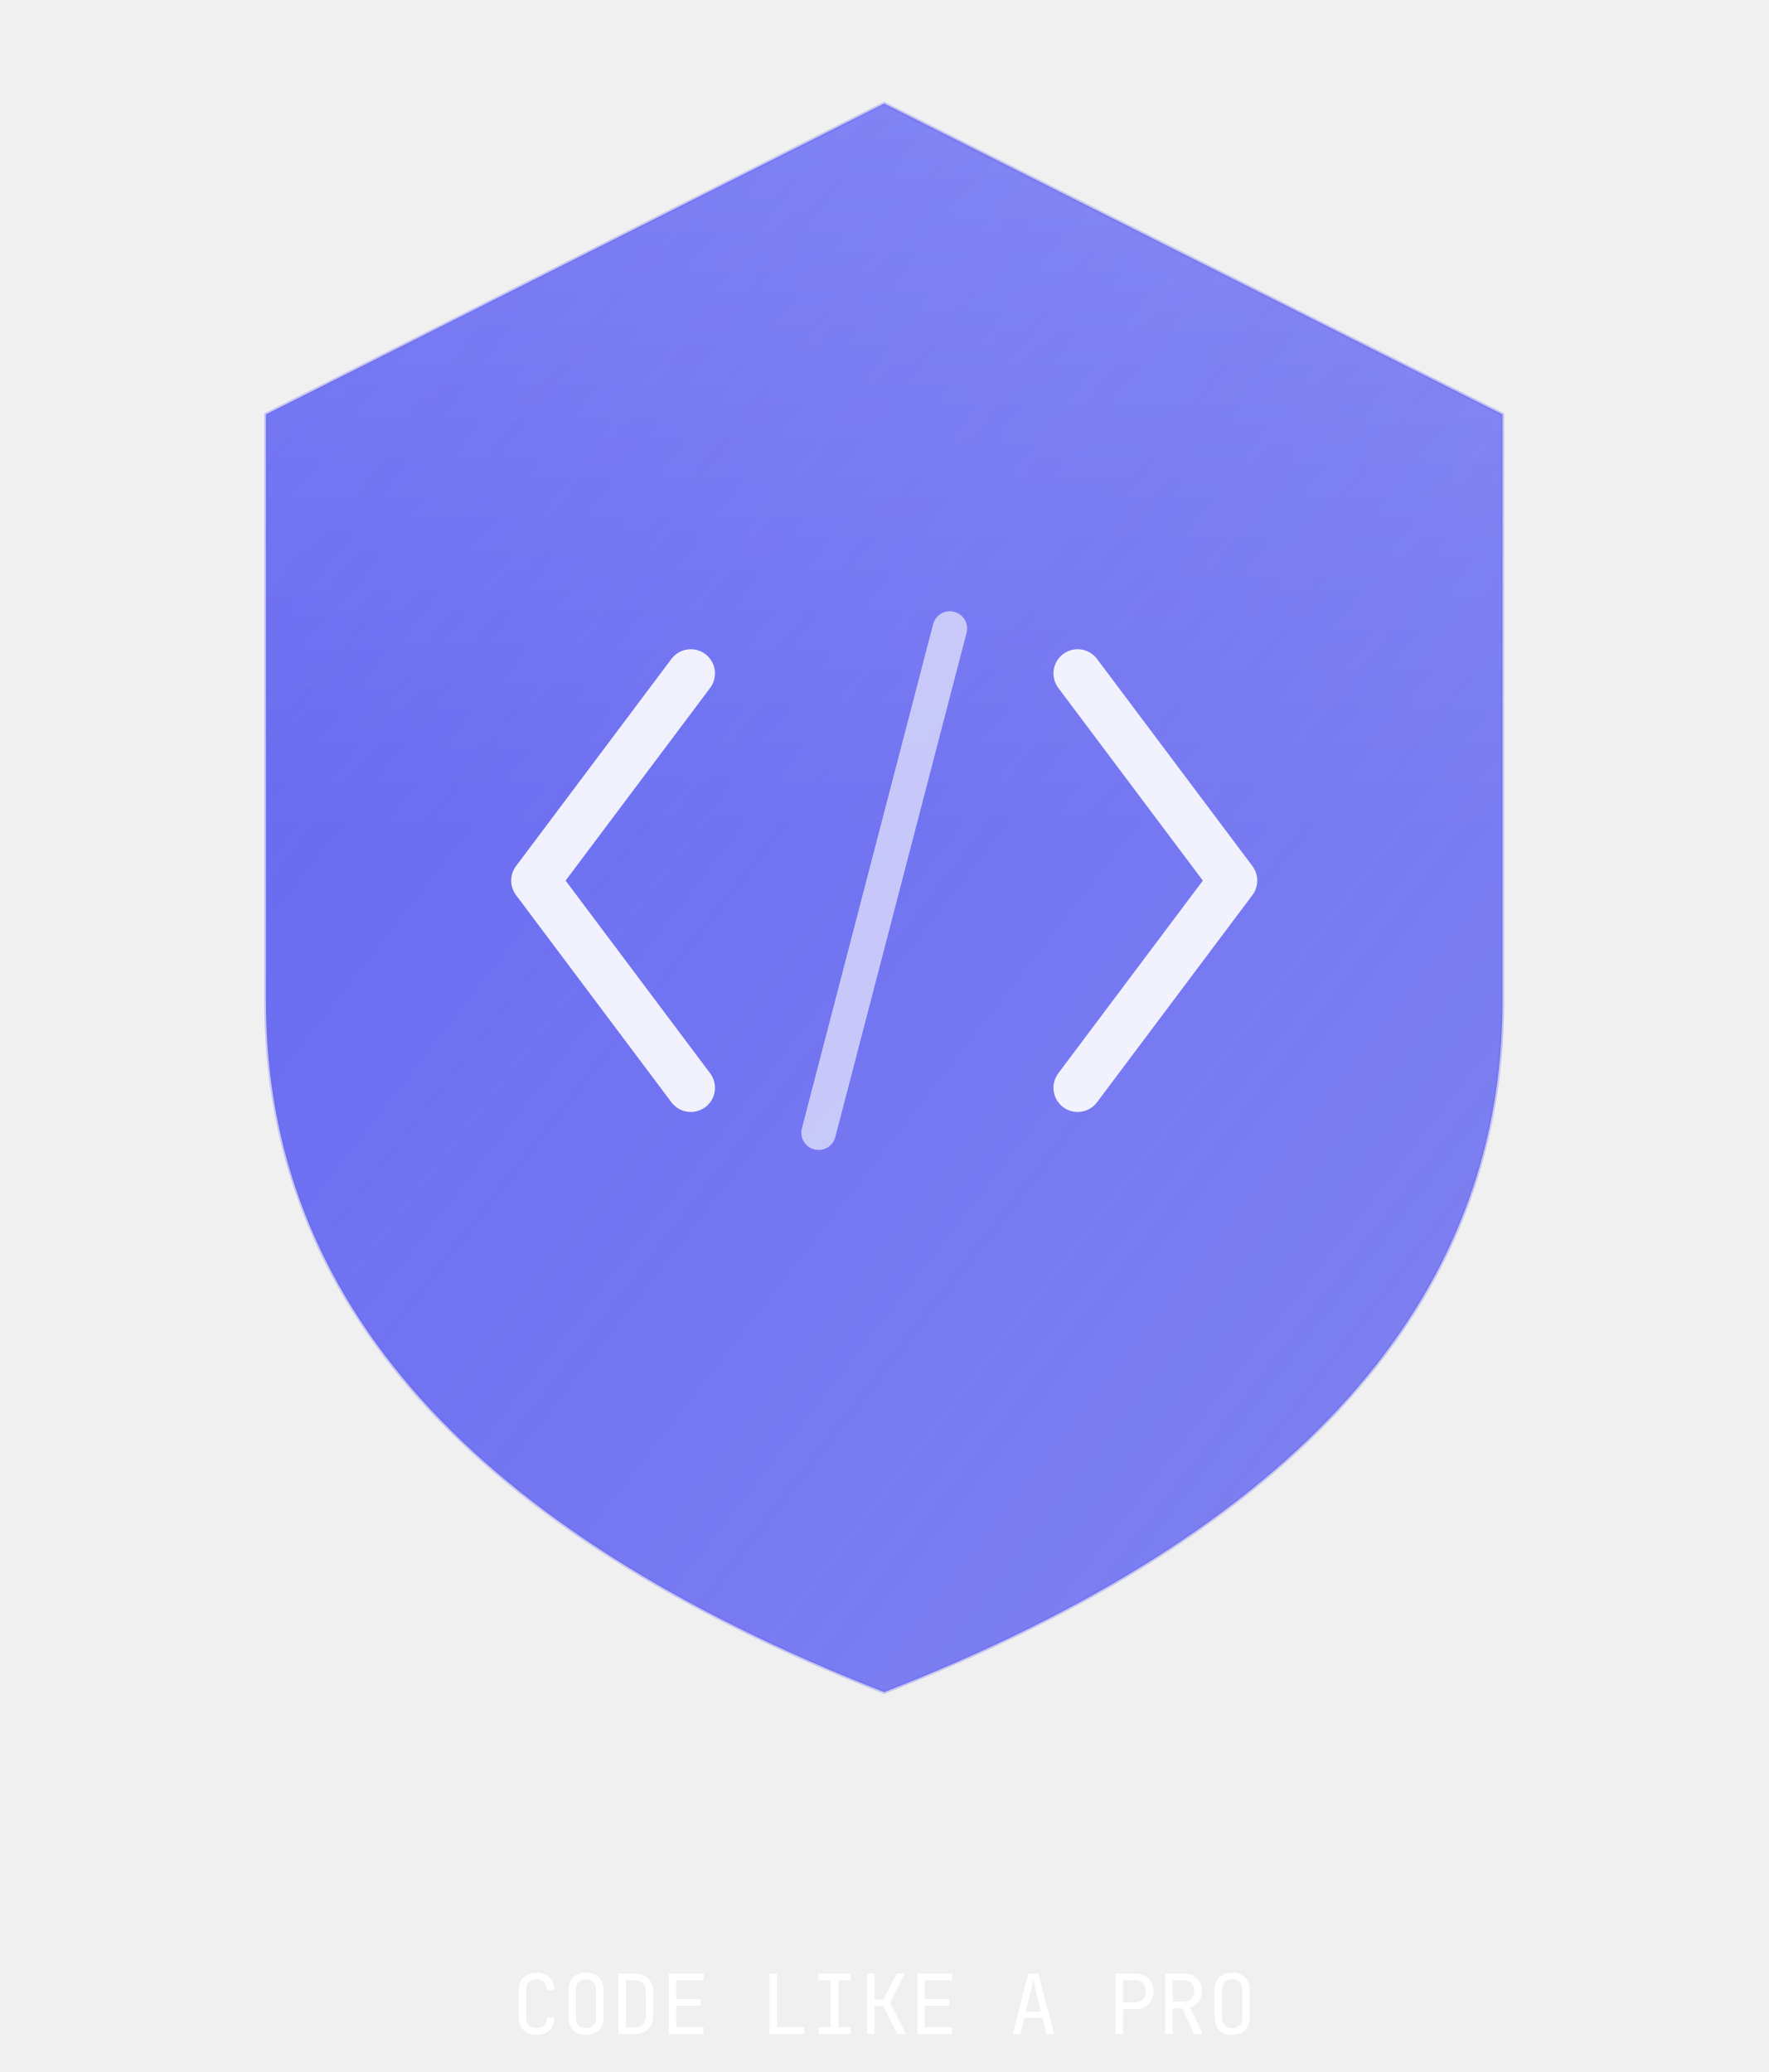
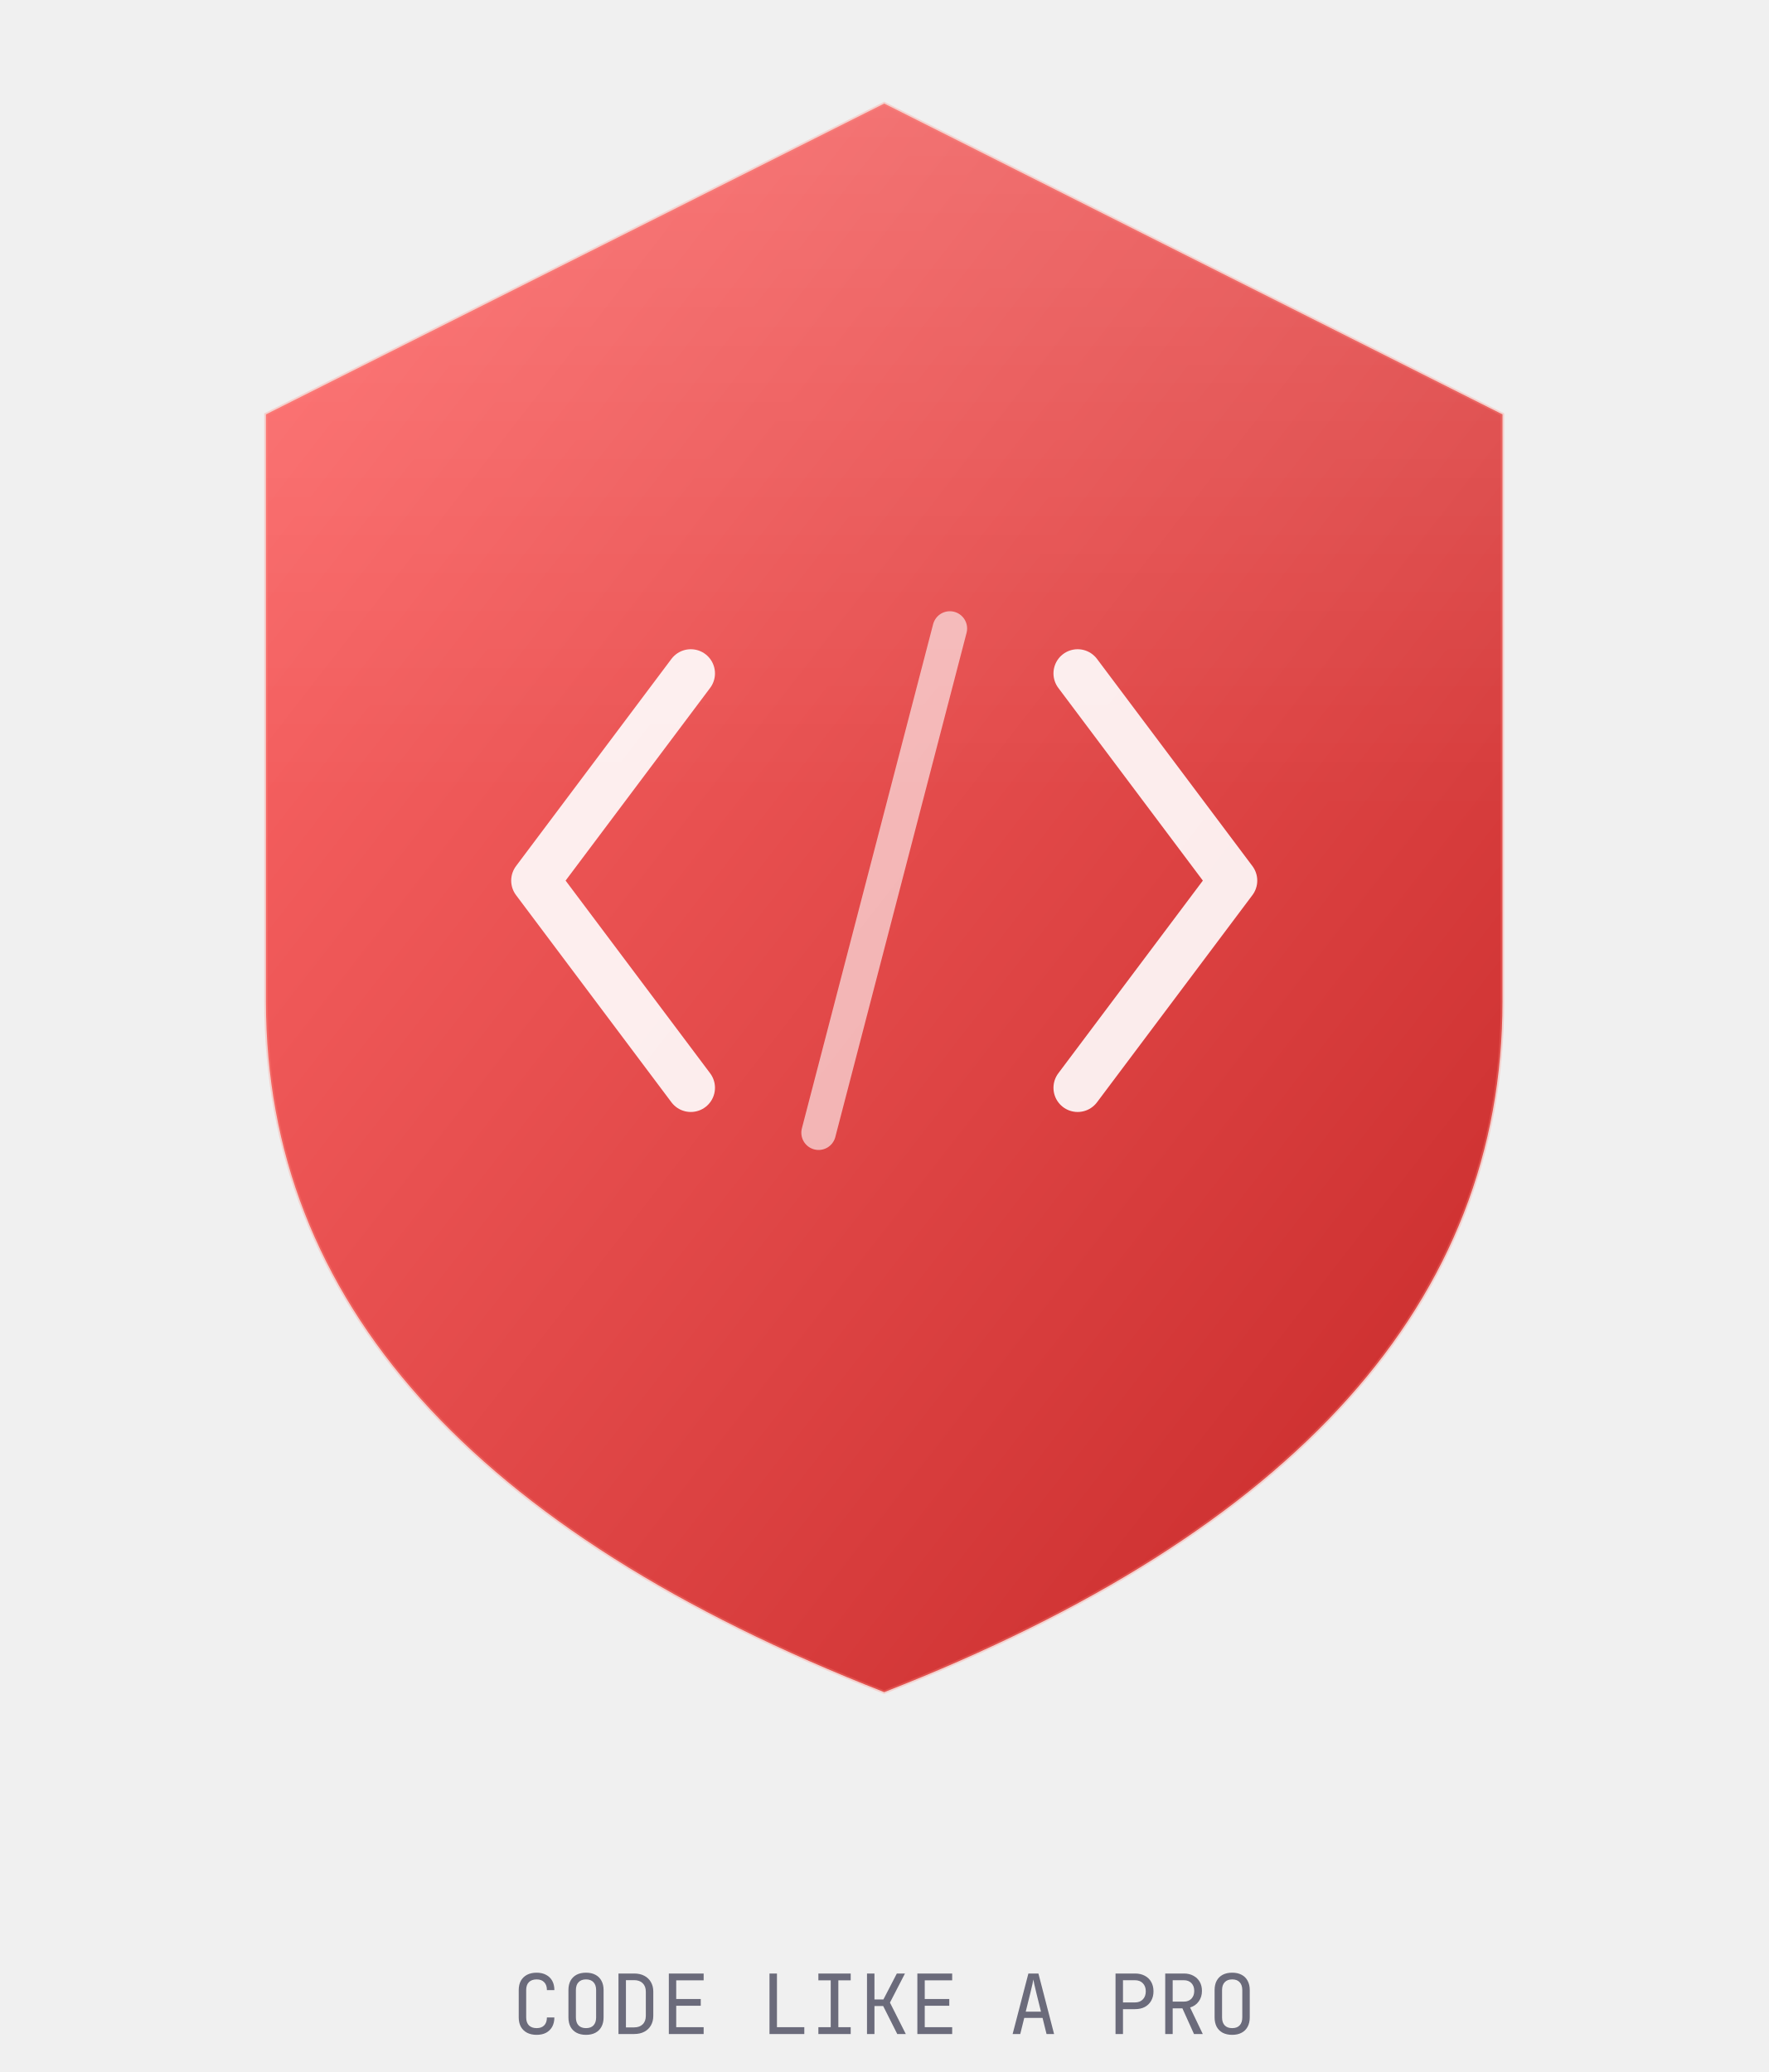
<svg xmlns="http://www.w3.org/2000/svg" width="512" height="600" viewBox="0 0 512 600" fill="none">
-   <path d="M256 30L435 120V290C435 376.667 375.333 443.333 256 490C136.667 443.333 77 376.667 77 290V120L256 30Z" fill="url(#paint0_linear_433_2)" />
-   <path d="M256 30L435 120V240H256H77V120L256 30Z" fill="url(#paint1_linear_433_2)" />
-   <path opacity="0.3" d="M256 30L435 120V290C435 376.667 375.333 443.333 256 490C136.667 443.333 77 376.667 77 290V120L256 30Z" stroke="#6366F1" />
+   <path d="M256 30L435 120V290C435 376.667 375.333 443.333 256 490C136.667 443.333 77 376.667 77 290V120L256 30Z" fill="url(#paint0_linear_428_13)" />
+   <path d="M256 30L435 120V240H256H77V120L256 30Z" fill="url(#paint1_linear_428_13)" />
+   <path opacity="0.3" d="M256 30L435 120V290C435 376.667 375.333 443.333 256 490C136.667 443.333 77 376.667 77 290V120L256 30Z" stroke="#FF8A80" />
  <path opacity="0.9" d="M200 195L155 255L200 315" stroke="white" stroke-width="14" stroke-linecap="round" stroke-linejoin="round" />
  <path opacity="0.9" d="M312 195L357 255L312 315" stroke="white" stroke-width="14" stroke-linecap="round" stroke-linejoin="round" />
  <path opacity="0.6" d="M275 182L237 328" stroke="white" stroke-width="10" stroke-linecap="round" />
  <path d="M109.167 555V488.184H124.239V555H109.167ZM87.951 500.376V487.224H145.455V500.376H87.951ZM182.661 556.152C177.541 556.152 172.805 555.256 168.453 553.464C164.165 551.672 160.389 549.176 157.125 545.976C153.861 542.776 151.333 539.064 149.541 534.84C147.749 530.552 146.853 525.944 146.853 521.016C146.853 516.024 147.749 511.416 149.541 507.192C151.333 502.968 153.829 499.288 157.029 496.152C160.229 492.952 163.973 490.488 168.261 488.76C172.613 486.968 177.349 486.072 182.469 486.072C187.525 486.072 192.197 486.968 196.485 488.76C200.837 490.488 204.613 492.952 207.813 496.152C211.077 499.288 213.605 503 215.397 507.288C217.189 511.512 218.085 516.12 218.085 521.112C218.085 526.04 217.189 530.648 215.397 534.936C213.605 539.16 211.109 542.872 207.909 546.072C204.709 549.208 200.933 551.672 196.581 553.464C192.293 555.256 187.653 556.152 182.661 556.152ZM182.469 542.424C186.501 542.424 190.021 541.528 193.029 539.736C196.101 537.944 198.469 535.448 200.133 532.248C201.797 528.984 202.629 525.24 202.629 521.016C202.629 517.816 202.149 514.936 201.189 512.376C200.229 509.752 198.853 507.512 197.061 505.656C195.269 503.736 193.125 502.296 190.629 501.336C188.197 500.312 185.477 499.8 182.469 499.8C178.437 499.8 174.885 500.696 171.813 502.488C168.805 504.216 166.469 506.68 164.805 509.88C163.141 513.016 162.309 516.728 162.309 521.016C162.309 524.216 162.789 527.128 163.749 529.752C164.709 532.376 166.053 534.648 167.781 536.568C169.573 538.424 171.717 539.864 174.213 540.888C176.709 541.912 179.461 542.424 182.469 542.424ZM227.653 555V487.224H238.213L242.725 500.76V555H227.653ZM274.405 555L234.469 503.832L238.213 487.224L278.149 538.392L274.405 555ZM274.405 555L270.373 541.464V487.224H285.445V555H274.405ZM339.52 555L312.064 519.672L338.656 487.224H357.28L327.328 522.456V516.312L358.24 555H339.52ZM298.528 555V487.224H313.6V555H298.528ZM357.471 555L384.351 487.224H397.983L424.575 555H408.639L388.287 498.744H393.759L373.119 555H357.471ZM372.735 542.712V530.424H409.695V542.712H372.735Z" fill="#F0F0F0" />
-   <path d="M155.366 589.24C154.31 589.24 153.39 589.04 152.606 588.64C151.838 588.24 151.238 587.664 150.806 586.912C150.39 586.144 150.182 585.24 150.182 584.2V576.28C150.182 575.224 150.39 574.32 150.806 573.568C151.238 572.816 151.838 572.24 152.606 571.84C153.39 571.44 154.31 571.24 155.366 571.24C156.422 571.24 157.334 571.448 158.102 571.864C158.87 572.264 159.462 572.84 159.878 573.592C160.294 574.344 160.502 575.24 160.502 576.28H158.342C158.342 575.288 158.078 574.528 157.55 574C157.038 573.456 156.31 573.184 155.366 573.184C154.422 573.184 153.678 573.448 153.134 573.976C152.606 574.504 152.342 575.264 152.342 576.256V584.2C152.342 585.192 152.606 585.96 153.134 586.504C153.678 587.032 154.422 587.296 155.366 587.296C156.31 587.296 157.038 587.032 157.55 586.504C158.078 585.96 158.342 585.192 158.342 584.2H160.502C160.502 585.224 160.294 586.12 159.878 586.888C159.462 587.64 158.87 588.224 158.102 588.64C157.334 589.04 156.422 589.24 155.366 589.24ZM169.661 589.24C168.605 589.24 167.693 589.04 166.925 588.64C166.173 588.24 165.589 587.664 165.173 586.912C164.773 586.144 164.573 585.24 164.573 584.2V576.28C164.573 575.224 164.773 574.32 165.173 573.568C165.589 572.816 166.173 572.24 166.925 571.84C167.693 571.44 168.605 571.24 169.661 571.24C170.717 571.24 171.621 571.44 172.373 571.84C173.141 572.24 173.725 572.816 174.125 573.568C174.541 574.32 174.749 575.216 174.749 576.256V584.2C174.749 585.24 174.541 586.144 174.125 586.912C173.725 587.664 173.141 588.24 172.373 588.64C171.621 589.04 170.717 589.24 169.661 589.24ZM169.661 587.296C170.605 587.296 171.325 587.032 171.821 586.504C172.333 585.96 172.589 585.192 172.589 584.2V576.28C172.589 575.288 172.333 574.528 171.821 574C171.325 573.456 170.605 573.184 169.661 573.184C168.733 573.184 168.013 573.456 167.501 574C166.989 574.528 166.733 575.288 166.733 576.28V584.2C166.733 585.192 166.989 585.96 167.501 586.504C168.013 587.032 168.733 587.296 169.661 587.296ZM179.06 589V571.48H183.596C184.732 571.48 185.708 571.696 186.524 572.128C187.356 572.56 187.996 573.168 188.444 573.952C188.908 574.736 189.14 575.664 189.14 576.736V583.72C189.14 584.792 188.908 585.728 188.444 586.528C187.996 587.312 187.356 587.92 186.524 588.352C185.708 588.784 184.732 589 183.596 589H179.06ZM181.22 587.08H183.596C184.652 587.08 185.476 586.784 186.068 586.192C186.676 585.6 186.98 584.776 186.98 583.72V576.736C186.98 575.696 186.676 574.88 186.068 574.288C185.476 573.696 184.652 573.4 183.596 573.4H181.22V587.08ZM193.642 589V571.48H203.722V573.448H195.778V578.872H202.882V580.816H195.778V587.032H203.722V589H193.642ZM222.783 589V571.48H224.943V587.032H232.863V589H222.783ZM236.934 589V587.032H240.51V573.448H236.934V571.48H246.294V573.448H242.718V587.032H246.294V589H236.934ZM251.013 589V571.48H253.173V578.992H255.765L259.653 571.48H262.005L257.661 579.904L262.245 589H259.773L255.693 580.888H253.173V589H251.013ZM265.595 589V571.48H275.675V573.448H267.731V578.872H274.835V580.816H267.731V587.032H275.675V589H265.595ZM293.177 589L297.737 571.48H300.641L305.177 589H302.993L301.841 584.344H296.537L295.385 589H293.177ZM296.969 582.52H301.385L300.041 577.12C299.785 576.096 299.585 575.24 299.441 574.552C299.297 573.864 299.209 573.416 299.177 573.208C299.145 573.416 299.057 573.864 298.913 574.552C298.769 575.24 298.569 576.088 298.313 577.096L296.969 582.52ZM322.966 589V571.48H328.606C329.694 571.48 330.638 571.696 331.438 572.128C332.238 572.544 332.854 573.136 333.286 573.904C333.734 574.672 333.958 575.584 333.958 576.64C333.958 577.68 333.734 578.592 333.286 579.376C332.854 580.144 332.238 580.744 331.438 581.176C330.638 581.592 329.694 581.8 328.606 581.8H325.126V589H322.966ZM325.126 579.856H328.606C329.55 579.856 330.302 579.568 330.862 578.992C331.438 578.4 331.726 577.616 331.726 576.64C331.726 575.648 331.438 574.864 330.862 574.288C330.302 573.712 329.55 573.424 328.606 573.424H325.126V579.856ZM337.356 589V571.48H342.78C343.82 571.48 344.732 571.696 345.516 572.128C346.3 572.544 346.908 573.128 347.34 573.88C347.772 574.632 347.988 575.512 347.988 576.52C347.988 577.704 347.676 578.72 347.052 579.568C346.444 580.416 345.612 581 344.556 581.32L348.228 589H345.684L342.324 581.56H339.516V589H337.356ZM339.516 579.616H342.78C343.676 579.616 344.396 579.336 344.94 578.776C345.484 578.2 345.756 577.448 345.756 576.52C345.756 575.576 345.484 574.824 344.94 574.264C344.396 573.704 343.676 573.424 342.78 573.424H339.516V579.616ZM356.739 589.24C355.683 589.24 354.771 589.04 354.003 588.64C353.251 588.24 352.667 587.664 352.251 586.912C351.851 586.144 351.651 585.24 351.651 584.2V576.28C351.651 575.224 351.851 574.32 352.251 573.568C352.667 572.816 353.251 572.24 354.003 571.84C354.771 571.44 355.683 571.24 356.739 571.24C357.795 571.24 358.699 571.44 359.451 571.84C360.219 572.24 360.803 572.816 361.203 573.568C361.619 574.32 361.827 575.216 361.827 576.256V584.2C361.827 585.24 361.619 586.144 361.203 586.912C360.803 587.664 360.219 588.24 359.451 588.64C358.699 589.04 357.795 589.24 356.739 589.24ZM356.739 587.296C357.683 587.296 358.403 587.032 358.899 586.504C359.411 585.96 359.667 585.192 359.667 584.2V576.28C359.667 575.288 359.411 574.528 358.899 574C358.403 573.456 357.683 573.184 356.739 573.184C355.811 573.184 355.091 573.456 354.579 574C354.067 574.528 353.811 575.288 353.811 576.28V584.2C353.811 585.192 354.067 585.96 354.579 586.504C355.091 587.032 355.811 587.296 356.739 587.296Z" fill="white" />
+   <path d="M155.366 589.24C154.31 589.24 153.39 589.04 152.606 588.64C151.838 588.24 151.238 587.664 150.806 586.912C150.39 586.144 150.182 585.24 150.182 584.2V576.28C150.182 575.224 150.39 574.32 150.806 573.568C151.238 572.816 151.838 572.24 152.606 571.84C153.39 571.44 154.31 571.24 155.366 571.24C156.422 571.24 157.334 571.448 158.102 571.864C158.87 572.264 159.462 572.84 159.878 573.592C160.294 574.344 160.502 575.24 160.502 576.28H158.342C158.342 575.288 158.078 574.528 157.55 574C157.038 573.456 156.31 573.184 155.366 573.184C154.422 573.184 153.678 573.448 153.134 573.976C152.606 574.504 152.342 575.264 152.342 576.256V584.2C152.342 585.192 152.606 585.96 153.134 586.504C153.678 587.032 154.422 587.296 155.366 587.296C156.31 587.296 157.038 587.032 157.55 586.504C158.078 585.96 158.342 585.192 158.342 584.2H160.502C160.502 585.224 160.294 586.12 159.878 586.888C159.462 587.64 158.87 588.224 158.102 588.64C157.334 589.04 156.422 589.24 155.366 589.24ZM169.661 589.24C168.605 589.24 167.693 589.04 166.925 588.64C166.173 588.24 165.589 587.664 165.173 586.912C164.773 586.144 164.573 585.24 164.573 584.2V576.28C164.573 575.224 164.773 574.32 165.173 573.568C165.589 572.816 166.173 572.24 166.925 571.84C167.693 571.44 168.605 571.24 169.661 571.24C170.717 571.24 171.621 571.44 172.373 571.84C173.141 572.24 173.725 572.816 174.125 573.568C174.541 574.32 174.749 575.216 174.749 576.256V584.2C174.749 585.24 174.541 586.144 174.125 586.912C173.725 587.664 173.141 588.24 172.373 588.64C171.621 589.04 170.717 589.24 169.661 589.24ZM169.661 587.296C170.605 587.296 171.325 587.032 171.821 586.504C172.333 585.96 172.589 585.192 172.589 584.2V576.28C172.589 575.288 172.333 574.528 171.821 574C171.325 573.456 170.605 573.184 169.661 573.184C168.733 573.184 168.013 573.456 167.501 574C166.989 574.528 166.733 575.288 166.733 576.28V584.2C166.733 585.192 166.989 585.96 167.501 586.504C168.013 587.032 168.733 587.296 169.661 587.296ZM179.06 589V571.48H183.596C184.732 571.48 185.708 571.696 186.524 572.128C187.356 572.56 187.996 573.168 188.444 573.952C188.908 574.736 189.14 575.664 189.14 576.736V583.72C189.14 584.792 188.908 585.728 188.444 586.528C187.996 587.312 187.356 587.92 186.524 588.352C185.708 588.784 184.732 589 183.596 589H179.06ZM181.22 587.08H183.596C184.652 587.08 185.476 586.784 186.068 586.192C186.676 585.6 186.98 584.776 186.98 583.72V576.736C186.98 575.696 186.676 574.88 186.068 574.288C185.476 573.696 184.652 573.4 183.596 573.4H181.22V587.08ZM193.642 589V571.48H203.722V573.448H195.778V578.872H202.882V580.816H195.778V587.032H203.722V589H193.642ZM222.783 589V571.48H224.943V587.032H232.863V589H222.783ZM236.934 589V587.032H240.51V573.448H236.934V571.48H246.294V573.448H242.718V587.032H246.294V589H236.934ZM251.013 589V571.48H253.173V578.992H255.765L259.653 571.48H262.005L257.661 579.904L262.245 589H259.773L255.693 580.888H253.173V589H251.013ZM265.595 589V571.48H275.675V573.448H267.731V578.872H274.835V580.816H267.731V587.032H275.675V589H265.595ZM293.177 589L297.737 571.48H300.641L305.177 589H302.993L301.841 584.344H296.537L295.385 589H293.177ZM296.969 582.52H301.385L300.041 577.12C299.785 576.096 299.585 575.24 299.441 574.552C299.297 573.864 299.209 573.416 299.177 573.208C299.145 573.416 299.057 573.864 298.913 574.552C298.769 575.24 298.569 576.088 298.313 577.096L296.969 582.52ZM322.966 589V571.48H328.606C329.694 571.48 330.638 571.696 331.438 572.128C332.238 572.544 332.854 573.136 333.286 573.904C333.734 574.672 333.958 575.584 333.958 576.64C333.958 577.68 333.734 578.592 333.286 579.376C332.854 580.144 332.238 580.744 331.438 581.176C330.638 581.592 329.694 581.8 328.606 581.8H325.126V589H322.966ZM325.126 579.856H328.606C329.55 579.856 330.302 579.568 330.862 578.992C331.438 578.4 331.726 577.616 331.726 576.64C331.726 575.648 331.438 574.864 330.862 574.288C330.302 573.712 329.55 573.424 328.606 573.424H325.126V579.856ZM337.356 589V571.48H342.78C343.82 571.48 344.732 571.696 345.516 572.128C346.3 572.544 346.908 573.128 347.34 573.88C347.772 574.632 347.988 575.512 347.988 576.52C347.988 577.704 347.676 578.72 347.052 579.568C346.444 580.416 345.612 581 344.556 581.32L348.228 589H345.684L342.324 581.56H339.516V589H337.356ZM339.516 579.616H342.78C343.676 579.616 344.396 579.336 344.94 578.776C345.484 578.2 345.756 577.448 345.756 576.52C345.756 575.576 345.484 574.824 344.94 574.264C344.396 573.704 343.676 573.424 342.78 573.424H339.516V579.616ZM356.739 589.24C355.683 589.24 354.771 589.04 354.003 588.64C353.251 588.24 352.667 587.664 352.251 586.912C351.851 586.144 351.651 585.24 351.651 584.2V576.28C351.651 575.224 351.851 574.32 352.251 573.568C352.667 572.816 353.251 572.24 354.003 571.84C354.771 571.44 355.683 571.24 356.739 571.24C357.795 571.24 358.699 571.44 359.451 571.84C360.219 572.24 360.803 572.816 361.203 573.568C361.619 574.32 361.827 575.216 361.827 576.256V584.2C361.827 585.24 361.619 586.144 361.203 586.912C360.803 587.664 360.219 588.24 359.451 588.64C358.699 589.04 357.795 589.24 356.739 589.24ZM356.739 587.296C357.683 587.296 358.403 587.032 358.899 586.504C359.411 585.96 359.667 585.192 359.667 584.2V576.28C359.667 575.288 359.411 574.528 358.899 574C358.403 573.456 357.683 573.184 356.739 573.184C355.811 573.184 355.091 573.456 354.579 574C354.067 574.528 353.811 575.288 353.811 576.28V584.2C353.811 585.192 354.067 585.96 354.579 586.504C355.091 587.032 355.811 587.296 356.739 587.296Z" fill="#6B6B7B" />
  <defs>
-     <linearGradient id="paint0_linear_433_2" x1="77" y1="30" x2="522.914" y2="377.038" gradientUnits="userSpaceOnUse">
-       <stop stop-color="#6366F1" />
-       <stop offset="1" stop-color="#6366F1" stop-opacity="0.78" />
+     <linearGradient id="paint0_linear_428_13" x1="77" y1="30" x2="522.914" y2="377.038" gradientUnits="userSpaceOnUse">
+       <stop stop-color="#FF6B6B" />
+       <stop offset="1" stop-color="#C62828" />
    </linearGradient>
-     <linearGradient id="paint1_linear_433_2" x1="256" y1="30" x2="256" y2="240" gradientUnits="userSpaceOnUse">
+     <linearGradient id="paint1_linear_428_13" x1="256" y1="30" x2="256" y2="240" gradientUnits="userSpaceOnUse">
      <stop stop-color="white" stop-opacity="0.15" />
      <stop offset="1" stop-color="white" stop-opacity="0" />
    </linearGradient>
  </defs>
</svg>
